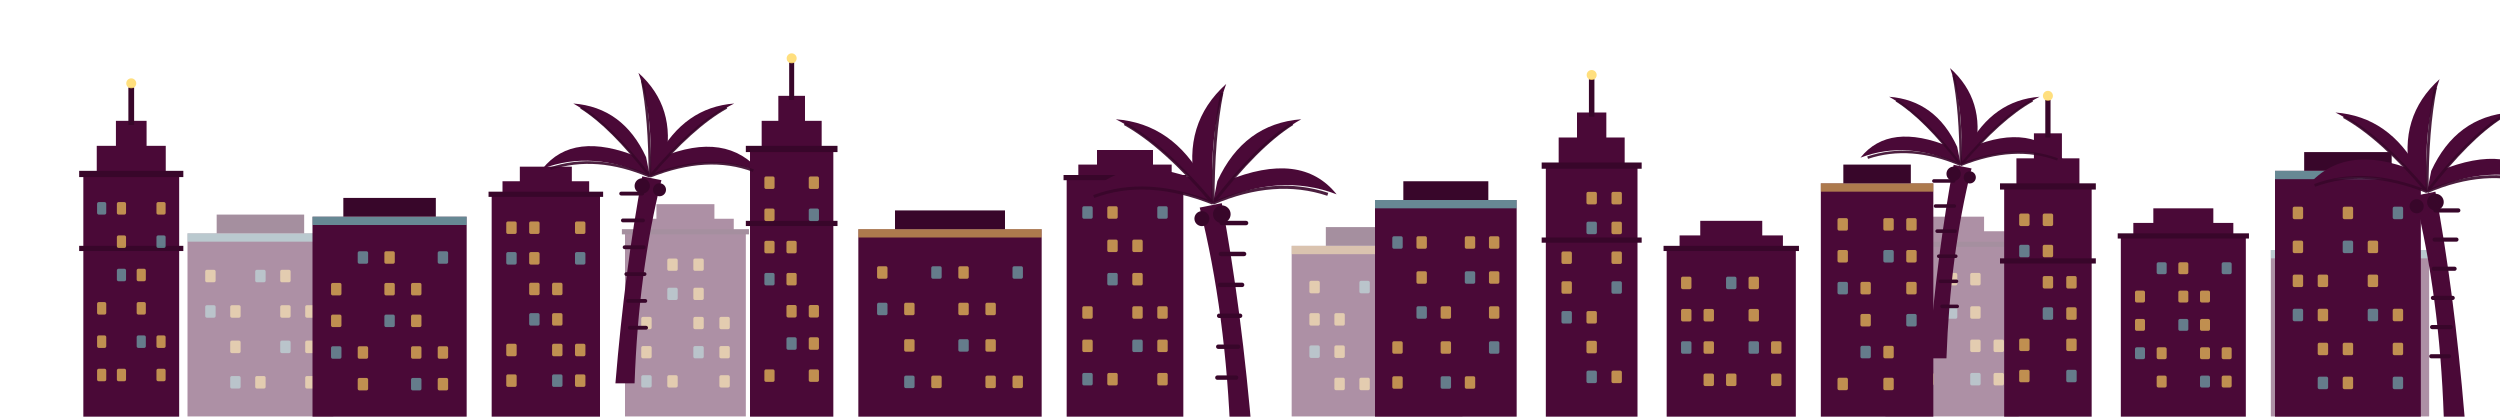
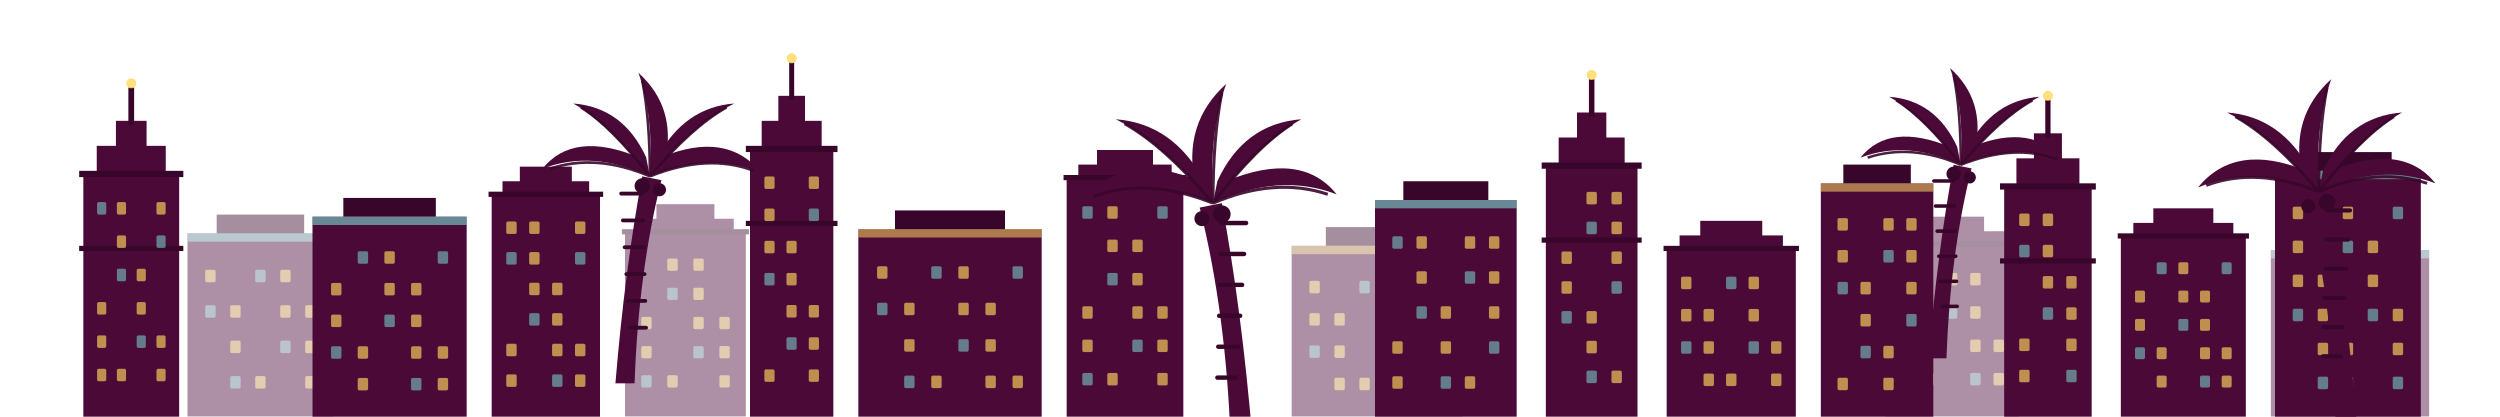
<svg xmlns="http://www.w3.org/2000/svg" viewBox="0 0 1200 200" preserveAspectRatio="xMidYMax slice">
  <g opacity=".45">
    <rect x="90" y="112" width="70" height="88" fill="#4a0937" />
    <rect x="90" y="112" width="70" height="4" fill="#7ff0e0" opacity=".55" />
    <rect x="104" y="103" width="42" height="9" fill="#38062a" />
    <rect x="98.5" y="129.5" width="5.0" height="6.0" rx=".8" fill="#ffd75e" opacity="0.65" />
    <rect x="98.5" y="146.5" width="5.0" height="6.0" rx=".8" fill="#7ff0e0" opacity="0.5" />
    <rect x="110.5" y="146.5" width="5.0" height="6.0" rx=".8" fill="#ffd75e" opacity="0.65" />
    <rect x="110.5" y="163.5" width="5.0" height="6.0" rx=".8" fill="#ffd75e" opacity="0.65" />
    <rect x="110.5" y="180.5" width="5.0" height="6.0" rx=".8" fill="#7ff0e0" opacity="0.5" />
    <rect x="122.5" y="129.5" width="5.0" height="6.0" rx=".8" fill="#7ff0e0" opacity="0.5" />
    <rect x="122.5" y="180.5" width="5.0" height="6.0" rx=".8" fill="#ffd75e" opacity="0.65" />
    <rect x="134.5" y="129.5" width="5.0" height="6.0" rx=".8" fill="#ffd75e" opacity="0.65" />
    <rect x="134.5" y="146.5" width="5.0" height="6.0" rx=".8" fill="#ffd75e" opacity="0.65" />
    <rect x="134.5" y="163.5" width="5.0" height="6.0" rx=".8" fill="#7ff0e0" opacity="0.5" />
    <rect x="146.5" y="146.5" width="5.0" height="6.0" rx=".8" fill="#ffd75e" opacity="0.65" />
    <rect x="146.5" y="163.5" width="5.0" height="6.0" rx=".8" fill="#ffd75e" opacity="0.65" />
    <rect x="146.5" y="180.5" width="5.0" height="6.0" rx=".8" fill="#ffd75e" opacity="0.65" />
    <rect x="300" y="112" width="58" height="88" fill="#4a0937" />
    <rect x="305.8" y="105" width="46.4" height="10" fill="#4a0937" />
    <rect x="315.08" y="98" width="27.84" height="9" fill="#4a0937" />
    <rect x="298.5" y="110" width="61" height="2.5" fill="#38062a" />
    <rect x="307.8" y="152.1" width="5.0" height="5.9" rx=".8" fill="#ffd75e" opacity="0.65" />
    <rect x="307.8" y="166.1" width="5.0" height="5.9" rx=".8" fill="#ffd75e" opacity="0.65" />
    <rect x="307.8" y="180.1" width="5.0" height="5.9" rx=".8" fill="#7ff0e0" opacity="0.5" />
    <rect x="320.3" y="124.1" width="5.0" height="5.9" rx=".8" fill="#ffd75e" opacity="0.65" />
    <rect x="320.3" y="138.1" width="5.0" height="5.9" rx=".8" fill="#7ff0e0" opacity="0.5" />
    <rect x="320.3" y="180.1" width="5.0" height="5.9" rx=".8" fill="#ffd75e" opacity="0.65" />
    <rect x="332.8" y="124.1" width="5.0" height="5.9" rx=".8" fill="#ffd75e" opacity="0.65" />
    <rect x="332.8" y="138.1" width="5.0" height="5.9" rx=".8" fill="#ffd75e" opacity="0.65" />
    <rect x="332.8" y="152.1" width="5.0" height="5.9" rx=".8" fill="#ffd75e" opacity="0.65" />
    <rect x="332.8" y="166.1" width="5.0" height="5.9" rx=".8" fill="#7ff0e0" opacity="0.5" />
    <rect x="345.3" y="152.1" width="5.0" height="5.9" rx=".8" fill="#ffd75e" opacity="0.65" />
    <rect x="345.3" y="166.1" width="5.0" height="5.9" rx=".8" fill="#ffd75e" opacity="0.65" />
    <rect x="345.3" y="180.1" width="5.0" height="5.9" rx=".8" fill="#ffd75e" opacity="0.65" />
    <rect x="620" y="118" width="82" height="82" fill="#4a0937" />
    <rect x="620" y="118" width="82" height="4" fill="#ffd75e" opacity=".55" />
    <rect x="636.4" y="109" width="49.2" height="9" fill="#38062a" />
    <rect x="628.5" y="134.8" width="5.0" height="6.0" rx=".8" fill="#ffd75e" opacity="0.65" />
    <rect x="628.5" y="150.3" width="5.0" height="6.0" rx=".8" fill="#ffd75e" opacity="0.65" />
    <rect x="628.5" y="165.8" width="5.0" height="6.0" rx=".8" fill="#7ff0e0" opacity="0.5" />
    <rect x="640.5" y="150.3" width="5.0" height="6.0" rx=".8" fill="#ffd75e" opacity="0.65" />
    <rect x="640.5" y="165.8" width="5.0" height="6.0" rx=".8" fill="#ffd75e" opacity="0.65" />
    <rect x="640.5" y="181.3" width="5.0" height="6.0" rx=".8" fill="#ffd75e" opacity="0.65" />
    <rect x="652.5" y="134.8" width="5.0" height="6.0" rx=".8" fill="#7ff0e0" opacity="0.5" />
    <rect x="652.5" y="181.3" width="5.0" height="6.0" rx=".8" fill="#ffd75e" opacity="0.65" />
    <rect x="664.5" y="134.8" width="5.0" height="6.0" rx=".8" fill="#ffd75e" opacity="0.65" />
    <rect x="664.5" y="150.3" width="5.0" height="6.0" rx=".8" fill="#ffd75e" opacity="0.65" />
    <rect x="664.5" y="165.8" width="5.0" height="6.0" rx=".8" fill="#7ff0e0" opacity="0.5" />
    <rect x="676.5" y="165.8" width="5.0" height="6.0" rx=".8" fill="#ffd75e" opacity="0.65" />
    <rect x="676.5" y="181.3" width="5.0" height="6.0" rx=".8" fill="#ffd75e" opacity="0.65" />
    <rect x="688.5" y="134.8" width="5.0" height="6.0" rx=".8" fill="#ffd75e" opacity="0.65" />
    <rect x="688.5" y="150.3" width="5.0" height="6.0" rx=".8" fill="#7ff0e0" opacity="0.5" />
    <rect x="905" y="118" width="64" height="82" fill="#4a0937" />
    <rect x="911.4" y="111" width="51.2" height="10" fill="#4a0937" />
    <rect x="921.64" y="104" width="30.72" height="9" fill="#4a0937" />
    <rect x="903.5" y="116" width="67" height="2.5" fill="#38062a" />
    <rect x="912.1" y="131.0" width="5.0" height="6.0" rx=".8" fill="#ffd75e" opacity="0.65" />
    <rect x="912.1" y="147.0" width="5.0" height="6.0" rx=".8" fill="#ffd75e" opacity="0.65" />
    <rect x="912.1" y="163.0" width="5.0" height="6.0" rx=".8" fill="#7ff0e0" opacity="0.5" />
    <rect x="923.3" y="163.0" width="5.0" height="6.0" rx=".8" fill="#ffd75e" opacity="0.65" />
    <rect x="923.3" y="179.0" width="5.0" height="6.0" rx=".8" fill="#ffd75e" opacity="0.65" />
    <rect x="934.5" y="131.0" width="5.0" height="6.0" rx=".8" fill="#ffd75e" opacity="0.65" />
    <rect x="934.5" y="147.0" width="5.0" height="6.0" rx=".8" fill="#7ff0e0" opacity="0.5" />
    <rect x="945.7" y="131.0" width="5.0" height="6.0" rx=".8" fill="#ffd75e" opacity="0.65" />
    <rect x="945.7" y="147.0" width="5.0" height="6.0" rx=".8" fill="#ffd75e" opacity="0.65" />
    <rect x="945.7" y="163.0" width="5.0" height="6.0" rx=".8" fill="#ffd75e" opacity="0.65" />
    <rect x="945.7" y="179.0" width="5.0" height="6.0" rx=".8" fill="#7ff0e0" opacity="0.5" />
    <rect x="956.9" y="163.0" width="5.0" height="6.0" rx=".8" fill="#ffd75e" opacity="0.65" />
    <rect x="956.9" y="179.0" width="5.0" height="6.0" rx=".8" fill="#ffd75e" opacity="0.65" />
    <rect x="1090" y="120" width="76" height="80" fill="#4a0937" />
    <rect x="1090" y="120" width="76" height="4" fill="#7ff0e0" opacity=".55" />
    <rect x="1105.2" y="111" width="45.6" height="9" fill="#38062a" />
    <rect x="1099.1" y="136.5" width="5.0" height="6.0" rx=".8" fill="#7ff0e0" opacity="0.5" />
    <rect x="1099.1" y="181.5" width="5.0" height="6.0" rx=".8" fill="#ffd75e" opacity="0.65" />
    <rect x="1112.3" y="136.5" width="5.0" height="6.0" rx=".8" fill="#ffd75e" opacity="0.65" />
    <rect x="1112.3" y="151.5" width="5.0" height="6.0" rx=".8" fill="#ffd75e" opacity="0.65" />
    <rect x="1112.3" y="166.5" width="5.0" height="6.0" rx=".8" fill="#7ff0e0" opacity="0.5" />
    <rect x="1125.5" y="151.5" width="5.0" height="6.0" rx=".8" fill="#ffd75e" opacity="0.65" />
    <rect x="1125.5" y="166.5" width="5.0" height="6.0" rx=".8" fill="#ffd75e" opacity="0.65" />
    <rect x="1125.5" y="181.5" width="5.0" height="6.0" rx=".8" fill="#ffd75e" opacity="0.65" />
    <rect x="1138.7" y="136.5" width="5.0" height="6.0" rx=".8" fill="#7ff0e0" opacity="0.5" />
    <rect x="1138.7" y="181.5" width="5.0" height="6.0" rx=".8" fill="#ffd75e" opacity="0.65" />
    <rect x="1151.9" y="136.5" width="5.0" height="6.0" rx=".8" fill="#ffd75e" opacity="0.65" />
    <rect x="1151.9" y="151.5" width="5.0" height="6.0" rx=".8" fill="#ffd75e" opacity="0.65" />
    <rect x="1151.9" y="166.5" width="5.0" height="6.0" rx=".8" fill="#7ff0e0" opacity="0.5" />
  </g>
  <rect x="40" y="84" width="46" height="116" fill="#4a0937" />
  <rect x="46.44" y="70" width="33.12" height="22" fill="#4a0937" />
  <rect x="55.64" y="58" width="14.72" height="16" fill="#4a0937" />
  <rect x="61.62" y="42" width="2.76" height="18" fill="#38062a" />
  <circle cx="63" cy="40" r="2.4" fill="#ffd75e" opacity=".8" />
  <rect x="38" y="82" width="50" height="3" fill="#38062a" />
  <rect x="38" y="118" width="50" height="2.5" fill="#38062a" />
  <rect x="46.6" y="97.0" width="4.4" height="6.0" rx=".8" fill="#7ff0e0" opacity="0.5" />
  <rect x="46.6" y="145.0" width="4.4" height="6.0" rx=".8" fill="#ffd75e" opacity="0.65" />
  <rect x="46.6" y="161.0" width="4.4" height="6.0" rx=".8" fill="#ffd75e" opacity="0.65" />
  <rect x="46.6" y="177.0" width="4.4" height="6.0" rx=".8" fill="#ffd75e" opacity="0.65" />
  <rect x="56.1" y="97.0" width="4.4" height="6.0" rx=".8" fill="#ffd75e" opacity="0.65" />
  <rect x="56.1" y="113.0" width="4.4" height="6.0" rx=".8" fill="#ffd75e" opacity="0.65" />
  <rect x="56.1" y="129.0" width="4.4" height="6.0" rx=".8" fill="#7ff0e0" opacity="0.5" />
  <rect x="56.1" y="177.0" width="4.4" height="6.0" rx=".8" fill="#ffd75e" opacity="0.65" />
  <rect x="65.6" y="129.0" width="4.4" height="6.0" rx=".8" fill="#ffd75e" opacity="0.65" />
  <rect x="65.6" y="145.0" width="4.4" height="6.0" rx=".8" fill="#ffd75e" opacity="0.65" />
  <rect x="65.6" y="161.0" width="4.4" height="6.0" rx=".8" fill="#7ff0e0" opacity="0.5" />
  <rect x="75.1" y="97.0" width="4.4" height="6.0" rx=".8" fill="#ffd75e" opacity="0.65" />
  <rect x="75.1" y="113.0" width="4.4" height="6.0" rx=".8" fill="#7ff0e0" opacity="0.5" />
  <rect x="75.1" y="161.0" width="4.4" height="6.0" rx=".8" fill="#ffd75e" opacity="0.65" />
  <rect x="75.1" y="177.0" width="4.4" height="6.0" rx=".8" fill="#ffd75e" opacity="0.65" />
  <rect x="150" y="104" width="74" height="96" fill="#4a0937" />
  <rect x="150" y="104" width="74" height="4" fill="#7ff0e0" opacity=".55" />
  <rect x="164.8" y="95" width="44.4" height="9" fill="#38062a" />
  <rect x="158.9" y="135.8" width="5.0" height="6.0" rx=".8" fill="#ffd75e" opacity="0.65" />
  <rect x="158.9" y="151.0" width="5.0" height="6.0" rx=".8" fill="#ffd75e" opacity="0.65" />
  <rect x="158.9" y="166.2" width="5.0" height="6.0" rx=".8" fill="#7ff0e0" opacity="0.5" />
  <rect x="171.7" y="120.6" width="5.0" height="6.0" rx=".8" fill="#7ff0e0" opacity="0.5" />
  <rect x="171.7" y="166.2" width="5.0" height="6.0" rx=".8" fill="#ffd75e" opacity="0.65" />
  <rect x="171.7" y="181.4" width="5.0" height="6.0" rx=".8" fill="#ffd75e" opacity="0.65" />
  <rect x="184.5" y="120.6" width="5.0" height="6.0" rx=".8" fill="#ffd75e" opacity="0.65" />
  <rect x="184.5" y="135.8" width="5.0" height="6.0" rx=".8" fill="#ffd75e" opacity="0.65" />
  <rect x="184.5" y="151.0" width="5.0" height="6.0" rx=".8" fill="#7ff0e0" opacity="0.5" />
  <rect x="197.3" y="135.8" width="5.0" height="6.0" rx=".8" fill="#ffd75e" opacity="0.65" />
  <rect x="197.3" y="151.0" width="5.0" height="6.0" rx=".8" fill="#ffd75e" opacity="0.65" />
  <rect x="197.3" y="166.2" width="5.0" height="6.0" rx=".8" fill="#ffd75e" opacity="0.65" />
  <rect x="197.3" y="181.4" width="5.0" height="6.0" rx=".8" fill="#7ff0e0" opacity="0.5" />
  <rect x="210.1" y="120.6" width="5.0" height="6.0" rx=".8" fill="#7ff0e0" opacity="0.5" />
  <rect x="210.1" y="166.2" width="5.0" height="6.0" rx=".8" fill="#ffd75e" opacity="0.65" />
  <rect x="210.1" y="181.4" width="5.0" height="6.0" rx=".8" fill="#ffd75e" opacity="0.65" />
  <rect x="236" y="94" width="52" height="106" fill="#4a0937" />
  <rect x="241.2" y="87" width="41.6" height="10" fill="#4a0937" />
  <rect x="249.52" y="80" width="24.96" height="9" fill="#4a0937" />
  <rect x="234.5" y="92" width="55" height="2.5" fill="#38062a" />
  <rect x="243.0" y="106.3" width="5.0" height="6.0" rx=".8" fill="#ffd75e" opacity="0.65" />
  <rect x="243.0" y="121.0" width="5.0" height="6.0" rx=".8" fill="#7ff0e0" opacity="0.5" />
  <rect x="243.0" y="165.0" width="5.0" height="6.0" rx=".8" fill="#ffd75e" opacity="0.65" />
  <rect x="243.0" y="179.7" width="5.0" height="6.0" rx=".8" fill="#ffd75e" opacity="0.65" />
  <rect x="254.0" y="106.3" width="5.0" height="6.0" rx=".8" fill="#ffd75e" opacity="0.65" />
  <rect x="254.0" y="121.0" width="5.0" height="6.0" rx=".8" fill="#ffd75e" opacity="0.65" />
  <rect x="254.0" y="135.7" width="5.0" height="6.0" rx=".8" fill="#ffd75e" opacity="0.65" />
  <rect x="254.0" y="150.3" width="5.0" height="6.0" rx=".8" fill="#7ff0e0" opacity="0.5" />
  <rect x="265.0" y="135.7" width="5.0" height="6.0" rx=".8" fill="#ffd75e" opacity="0.65" />
  <rect x="265.0" y="150.3" width="5.0" height="6.0" rx=".8" fill="#ffd75e" opacity="0.65" />
  <rect x="265.0" y="165.0" width="5.0" height="6.0" rx=".8" fill="#ffd75e" opacity="0.65" />
  <rect x="265.0" y="179.7" width="5.0" height="6.0" rx=".8" fill="#7ff0e0" opacity="0.5" />
  <rect x="276.0" y="106.3" width="5.0" height="6.0" rx=".8" fill="#ffd75e" opacity="0.65" />
  <rect x="276.0" y="121.0" width="5.0" height="6.0" rx=".8" fill="#7ff0e0" opacity="0.5" />
  <rect x="276.0" y="165.0" width="5.0" height="6.0" rx=".8" fill="#ffd75e" opacity="0.65" />
  <rect x="276.0" y="179.7" width="5.0" height="6.0" rx=".8" fill="#ffd75e" opacity="0.65" />
  <rect x="360" y="72" width="40" height="128" fill="#4a0937" />
  <rect x="365.6" y="58" width="28.8" height="22" fill="#4a0937" />
  <rect x="373.6" y="46" width="12.8" height="16" fill="#4a0937" />
  <rect x="378.8" y="30" width="2.4" height="18" fill="#38062a" />
  <circle cx="380" cy="28" r="2.4" fill="#ffd75e" opacity=".8" />
  <rect x="358" y="70" width="44" height="3" fill="#38062a" />
  <rect x="358" y="106" width="44" height="2.5" fill="#38062a" />
  <rect x="366.9" y="84.7" width="4.9" height="6.0" rx=".8" fill="#ffd75e" opacity="0.65" />
  <rect x="366.9" y="100.1" width="4.9" height="6.0" rx=".8" fill="#ffd75e" opacity="0.65" />
  <rect x="366.9" y="115.6" width="4.9" height="6.0" rx=".8" fill="#ffd75e" opacity="0.65" />
  <rect x="366.9" y="131.0" width="4.9" height="6.0" rx=".8" fill="#7ff0e0" opacity="0.5" />
  <rect x="366.9" y="177.3" width="4.9" height="6.0" rx=".8" fill="#ffd75e" opacity="0.65" />
  <rect x="377.5" y="115.6" width="4.9" height="6.0" rx=".8" fill="#ffd75e" opacity="0.65" />
  <rect x="377.5" y="131.0" width="4.9" height="6.0" rx=".8" fill="#ffd75e" opacity="0.65" />
  <rect x="377.5" y="146.4" width="4.9" height="6.0" rx=".8" fill="#ffd75e" opacity="0.65" />
  <rect x="377.5" y="161.9" width="4.9" height="6.0" rx=".8" fill="#7ff0e0" opacity="0.5" />
  <rect x="388.2" y="84.7" width="4.9" height="6.0" rx=".8" fill="#ffd75e" opacity="0.65" />
  <rect x="388.2" y="100.1" width="4.9" height="6.0" rx=".8" fill="#7ff0e0" opacity="0.5" />
  <rect x="388.2" y="146.4" width="4.9" height="6.0" rx=".8" fill="#ffd75e" opacity="0.65" />
  <rect x="388.2" y="161.9" width="4.9" height="6.0" rx=".8" fill="#ffd75e" opacity="0.65" />
  <rect x="388.2" y="177.3" width="4.9" height="6.0" rx=".8" fill="#ffd75e" opacity="0.65" />
  <rect x="412" y="110" width="88" height="90" fill="#4a0937" />
  <rect x="412" y="110" width="88" height="4" fill="#ffd75e" opacity=".55" />
  <rect x="429.6" y="101" width="52.8" height="9" fill="#38062a" />
  <rect x="421.0" y="127.8" width="5.0" height="6.0" rx=".8" fill="#ffd75e" opacity="0.65" />
  <rect x="421.0" y="145.3" width="5.0" height="6.0" rx=".8" fill="#7ff0e0" opacity="0.5" />
  <rect x="434.0" y="145.3" width="5.0" height="6.0" rx=".8" fill="#ffd75e" opacity="0.65" />
  <rect x="434.0" y="162.8" width="5.0" height="6.0" rx=".8" fill="#ffd75e" opacity="0.65" />
  <rect x="434.0" y="180.3" width="5.0" height="6.0" rx=".8" fill="#7ff0e0" opacity="0.5" />
  <rect x="447.0" y="127.8" width="5.0" height="6.0" rx=".8" fill="#7ff0e0" opacity="0.5" />
  <rect x="447.0" y="180.3" width="5.0" height="6.0" rx=".8" fill="#ffd75e" opacity="0.65" />
  <rect x="460.0" y="127.8" width="5.0" height="6.0" rx=".8" fill="#ffd75e" opacity="0.65" />
  <rect x="460.0" y="145.3" width="5.0" height="6.0" rx=".8" fill="#ffd75e" opacity="0.65" />
  <rect x="460.0" y="162.8" width="5.0" height="6.0" rx=".8" fill="#7ff0e0" opacity="0.5" />
  <rect x="473.0" y="145.3" width="5.0" height="6.0" rx=".8" fill="#ffd75e" opacity="0.65" />
  <rect x="473.0" y="162.8" width="5.0" height="6.0" rx=".8" fill="#ffd75e" opacity="0.65" />
  <rect x="473.0" y="180.3" width="5.0" height="6.0" rx=".8" fill="#ffd75e" opacity="0.65" />
  <rect x="486.0" y="127.8" width="5.0" height="6.0" rx=".8" fill="#7ff0e0" opacity="0.5" />
  <rect x="486.0" y="180.3" width="5.0" height="6.0" rx=".8" fill="#ffd75e" opacity="0.65" />
  <rect x="512" y="86" width="56" height="114" fill="#4a0937" />
  <rect x="517.6" y="79" width="44.8" height="10" fill="#4a0937" />
  <rect x="526.56" y="72" width="26.88" height="9" fill="#4a0937" />
  <rect x="510.5" y="84" width="59" height="2.5" fill="#38062a" />
  <rect x="519.5" y="99.0" width="5.0" height="6.0" rx=".8" fill="#7ff0e0" opacity="0.5" />
  <rect x="519.5" y="147.0" width="5.0" height="6.0" rx=".8" fill="#ffd75e" opacity="0.65" />
  <rect x="519.5" y="163.0" width="5.0" height="6.0" rx=".8" fill="#ffd75e" opacity="0.65" />
  <rect x="519.5" y="179.0" width="5.0" height="6.0" rx=".8" fill="#7ff0e0" opacity="0.5" />
  <rect x="531.5" y="99.0" width="5.0" height="6.0" rx=".8" fill="#ffd75e" opacity="0.65" />
  <rect x="531.5" y="115.0" width="5.0" height="6.0" rx=".8" fill="#ffd75e" opacity="0.65" />
  <rect x="531.5" y="131.0" width="5.0" height="6.0" rx=".8" fill="#7ff0e0" opacity="0.5" />
  <rect x="531.5" y="179.0" width="5.0" height="6.0" rx=".8" fill="#ffd75e" opacity="0.65" />
  <rect x="543.5" y="115.0" width="5.0" height="6.0" rx=".8" fill="#ffd75e" opacity="0.65" />
  <rect x="543.5" y="131.0" width="5.0" height="6.0" rx=".8" fill="#ffd75e" opacity="0.65" />
  <rect x="543.5" y="147.0" width="5.0" height="6.0" rx=".8" fill="#ffd75e" opacity="0.65" />
  <rect x="543.5" y="163.0" width="5.0" height="6.0" rx=".8" fill="#7ff0e0" opacity="0.5" />
  <rect x="555.5" y="99.0" width="5.0" height="6.0" rx=".8" fill="#7ff0e0" opacity="0.5" />
  <rect x="555.5" y="147.0" width="5.0" height="6.0" rx=".8" fill="#ffd75e" opacity="0.65" />
  <rect x="555.5" y="163.0" width="5.0" height="6.0" rx=".8" fill="#ffd75e" opacity="0.65" />
  <rect x="555.5" y="179.0" width="5.0" height="6.0" rx=".8" fill="#ffd75e" opacity="0.65" />
  <rect x="660" y="96" width="68" height="104" fill="#4a0937" />
  <rect x="660" y="96" width="68" height="4" fill="#7ff0e0" opacity=".55" />
  <rect x="673.6" y="87" width="40.8" height="9" fill="#38062a" />
  <rect x="668.3" y="113.4" width="5.0" height="6.0" rx=".8" fill="#7ff0e0" opacity="0.5" />
  <rect x="668.3" y="163.8" width="5.0" height="6.0" rx=".8" fill="#ffd75e" opacity="0.65" />
  <rect x="668.3" y="180.6" width="5.0" height="6.0" rx=".8" fill="#ffd75e" opacity="0.65" />
  <rect x="679.9" y="113.4" width="5.0" height="6.0" rx=".8" fill="#ffd75e" opacity="0.65" />
  <rect x="679.9" y="130.2" width="5.0" height="6.0" rx=".8" fill="#ffd75e" opacity="0.65" />
  <rect x="679.9" y="147.0" width="5.0" height="6.0" rx=".8" fill="#7ff0e0" opacity="0.5" />
  <rect x="691.5" y="147.0" width="5.0" height="6.0" rx=".8" fill="#ffd75e" opacity="0.65" />
  <rect x="691.5" y="163.8" width="5.0" height="6.0" rx=".8" fill="#ffd75e" opacity="0.65" />
  <rect x="691.5" y="180.6" width="5.0" height="6.0" rx=".8" fill="#7ff0e0" opacity="0.5" />
  <rect x="703.1" y="113.4" width="5.0" height="6.0" rx=".8" fill="#ffd75e" opacity="0.65" />
  <rect x="703.1" y="130.2" width="5.0" height="6.0" rx=".8" fill="#7ff0e0" opacity="0.5" />
  <rect x="703.1" y="180.6" width="5.0" height="6.0" rx=".8" fill="#ffd75e" opacity="0.65" />
  <rect x="714.7" y="113.4" width="5.0" height="6.0" rx=".8" fill="#ffd75e" opacity="0.65" />
  <rect x="714.7" y="130.2" width="5.0" height="6.0" rx=".8" fill="#ffd75e" opacity="0.65" />
  <rect x="714.7" y="147.0" width="5.0" height="6.0" rx=".8" fill="#ffd75e" opacity="0.65" />
  <rect x="714.7" y="163.8" width="5.0" height="6.0" rx=".8" fill="#7ff0e0" opacity="0.5" />
  <rect x="742" y="80" width="44" height="120" fill="#4a0937" />
  <rect x="748.16" y="66" width="31.68" height="22" fill="#4a0937" />
  <rect x="756.96" y="54" width="14.08" height="16" fill="#4a0937" />
  <rect x="762.68" y="38" width="2.64" height="18" fill="#38062a" />
  <circle cx="764" cy="36" r="2.4" fill="#ffd75e" opacity=".8" />
  <rect x="740" y="78" width="48" height="3" fill="#38062a" />
  <rect x="740" y="114" width="48" height="2.5" fill="#38062a" />
  <rect x="749.5" y="120.7" width="5.0" height="6.0" rx=".8" fill="#ffd75e" opacity="0.65" />
  <rect x="749.5" y="135.0" width="5.0" height="6.0" rx=".8" fill="#ffd75e" opacity="0.65" />
  <rect x="749.5" y="149.3" width="5.0" height="6.0" rx=".8" fill="#7ff0e0" opacity="0.5" />
  <rect x="761.5" y="92.1" width="5.0" height="6.0" rx=".8" fill="#ffd75e" opacity="0.65" />
  <rect x="761.5" y="106.4" width="5.0" height="6.0" rx=".8" fill="#7ff0e0" opacity="0.5" />
  <rect x="761.5" y="149.3" width="5.0" height="6.0" rx=".8" fill="#ffd75e" opacity="0.65" />
  <rect x="761.5" y="163.6" width="5.0" height="6.0" rx=".8" fill="#ffd75e" opacity="0.65" />
  <rect x="761.5" y="177.9" width="5.0" height="6.0" rx=".8" fill="#7ff0e0" opacity="0.5" />
  <rect x="773.5" y="92.1" width="5.0" height="6.0" rx=".8" fill="#ffd75e" opacity="0.65" />
  <rect x="773.5" y="106.4" width="5.0" height="6.0" rx=".8" fill="#ffd75e" opacity="0.65" />
  <rect x="773.5" y="120.7" width="5.0" height="6.0" rx=".8" fill="#ffd75e" opacity="0.65" />
  <rect x="773.5" y="135.0" width="5.0" height="6.0" rx=".8" fill="#7ff0e0" opacity="0.5" />
  <rect x="773.5" y="177.9" width="5.0" height="6.0" rx=".8" fill="#ffd75e" opacity="0.65" />
  <rect x="800" y="120" width="62" height="80" fill="#4a0937" />
  <rect x="806.2" y="113" width="49.6" height="10" fill="#4a0937" />
  <rect x="816.12" y="106" width="29.76" height="9" fill="#4a0937" />
  <rect x="798.5" y="118" width="65" height="2.5" fill="#38062a" />
  <rect x="806.9" y="132.8" width="5.0" height="6.0" rx=".8" fill="#ffd75e" opacity="0.65" />
  <rect x="806.9" y="148.3" width="5.0" height="6.0" rx=".8" fill="#ffd75e" opacity="0.65" />
  <rect x="806.9" y="163.8" width="5.0" height="6.0" rx=".8" fill="#7ff0e0" opacity="0.5" />
  <rect x="817.7" y="148.3" width="5.0" height="6.0" rx=".8" fill="#ffd75e" opacity="0.65" />
  <rect x="817.7" y="163.8" width="5.0" height="6.0" rx=".8" fill="#ffd75e" opacity="0.65" />
  <rect x="817.7" y="179.3" width="5.0" height="6.0" rx=".8" fill="#ffd75e" opacity="0.65" />
  <rect x="828.5" y="132.8" width="5.0" height="6.0" rx=".8" fill="#7ff0e0" opacity="0.5" />
  <rect x="828.5" y="179.3" width="5.0" height="6.0" rx=".8" fill="#ffd75e" opacity="0.65" />
  <rect x="839.3" y="132.8" width="5.0" height="6.0" rx=".8" fill="#ffd75e" opacity="0.65" />
  <rect x="839.3" y="148.3" width="5.0" height="6.0" rx=".8" fill="#ffd75e" opacity="0.65" />
  <rect x="839.3" y="163.8" width="5.0" height="6.0" rx=".8" fill="#7ff0e0" opacity="0.5" />
  <rect x="850.1" y="163.8" width="5.0" height="6.0" rx=".8" fill="#ffd75e" opacity="0.65" />
  <rect x="850.1" y="179.3" width="5.0" height="6.0" rx=".8" fill="#ffd75e" opacity="0.65" />
  <rect x="874" y="88" width="54" height="112" fill="#4a0937" />
  <rect x="874" y="88" width="54" height="4" fill="#ffd75e" opacity=".55" />
  <rect x="884.8" y="79" width="32.4" height="9" fill="#38062a" />
  <rect x="882.0" y="104.7" width="5.0" height="6.0" rx=".8" fill="#ffd75e" opacity="0.65" />
  <rect x="882.0" y="120.0" width="5.0" height="6.0" rx=".8" fill="#ffd75e" opacity="0.65" />
  <rect x="882.0" y="135.3" width="5.0" height="6.0" rx=".8" fill="#7ff0e0" opacity="0.5" />
  <rect x="882.0" y="181.3" width="5.0" height="6.0" rx=".8" fill="#ffd75e" opacity="0.65" />
  <rect x="893.0" y="135.3" width="5.0" height="6.0" rx=".8" fill="#ffd75e" opacity="0.65" />
  <rect x="893.0" y="150.7" width="5.0" height="6.0" rx=".8" fill="#ffd75e" opacity="0.65" />
  <rect x="893.0" y="166.0" width="5.0" height="6.0" rx=".8" fill="#7ff0e0" opacity="0.5" />
  <rect x="904.0" y="104.7" width="5.0" height="6.0" rx=".8" fill="#ffd75e" opacity="0.65" />
  <rect x="904.0" y="120.0" width="5.0" height="6.0" rx=".8" fill="#7ff0e0" opacity="0.5" />
  <rect x="904.0" y="166.0" width="5.0" height="6.0" rx=".8" fill="#ffd75e" opacity="0.65" />
  <rect x="904.0" y="181.3" width="5.0" height="6.0" rx=".8" fill="#ffd75e" opacity="0.65" />
  <rect x="915.0" y="104.7" width="5.0" height="6.0" rx=".8" fill="#ffd75e" opacity="0.65" />
  <rect x="915.0" y="120.0" width="5.0" height="6.0" rx=".8" fill="#ffd75e" opacity="0.65" />
  <rect x="915.0" y="135.3" width="5.0" height="6.0" rx=".8" fill="#ffd75e" opacity="0.65" />
  <rect x="915.0" y="150.7" width="5.0" height="6.0" rx=".8" fill="#7ff0e0" opacity="0.5" />
  <rect x="962" y="90" width="42" height="110" fill="#4a0937" />
  <rect x="967.88" y="76" width="30.24" height="22" fill="#4a0937" />
  <rect x="976.28" y="64" width="13.44" height="16" fill="#4a0937" />
  <rect x="981.74" y="48" width="2.52" height="18" fill="#38062a" />
  <circle cx="983" cy="46" r="2.4" fill="#ffd75e" opacity=".8" />
  <rect x="960" y="88" width="46" height="3" fill="#38062a" />
  <rect x="960" y="124" width="46" height="2.5" fill="#38062a" />
  <rect x="969.2" y="102.5" width="5.0" height="6.0" rx=".8" fill="#ffd75e" opacity="0.65" />
  <rect x="969.2" y="117.5" width="5.0" height="6.0" rx=".8" fill="#7ff0e0" opacity="0.5" />
  <rect x="969.2" y="162.5" width="5.0" height="6.0" rx=".8" fill="#ffd75e" opacity="0.65" />
  <rect x="969.2" y="177.5" width="5.0" height="6.0" rx=".8" fill="#ffd75e" opacity="0.65" />
  <rect x="980.5" y="102.5" width="5.0" height="6.0" rx=".8" fill="#ffd75e" opacity="0.65" />
  <rect x="980.5" y="117.5" width="5.0" height="6.0" rx=".8" fill="#ffd75e" opacity="0.65" />
  <rect x="980.5" y="132.5" width="5.0" height="6.0" rx=".8" fill="#ffd75e" opacity="0.65" />
  <rect x="980.5" y="147.5" width="5.0" height="6.0" rx=".8" fill="#7ff0e0" opacity="0.5" />
  <rect x="991.8" y="132.5" width="5.0" height="6.0" rx=".8" fill="#ffd75e" opacity="0.65" />
  <rect x="991.8" y="147.5" width="5.0" height="6.0" rx=".8" fill="#ffd75e" opacity="0.65" />
  <rect x="991.8" y="162.5" width="5.0" height="6.0" rx=".8" fill="#ffd75e" opacity="0.65" />
  <rect x="991.8" y="177.5" width="5.0" height="6.0" rx=".8" fill="#7ff0e0" opacity="0.5" />
  <rect x="1018" y="114" width="60" height="86" fill="#4a0937" />
  <rect x="1024" y="107" width="48" height="10" fill="#4a0937" />
  <rect x="1033.6" y="100" width="28.8" height="9" fill="#4a0937" />
  <rect x="1016.5" y="112" width="63" height="2.5" fill="#38062a" />
  <rect x="1024.8" y="139.5" width="4.8" height="5.7" rx=".8" fill="#ffd75e" opacity="0.65" />
  <rect x="1024.8" y="153.1" width="4.8" height="5.7" rx=".8" fill="#ffd75e" opacity="0.65" />
  <rect x="1024.8" y="166.7" width="4.8" height="5.7" rx=".8" fill="#7ff0e0" opacity="0.5" />
  <rect x="1035.2" y="125.9" width="4.8" height="5.7" rx=".8" fill="#7ff0e0" opacity="0.5" />
  <rect x="1035.2" y="166.7" width="4.8" height="5.7" rx=".8" fill="#ffd75e" opacity="0.65" />
  <rect x="1035.2" y="180.3" width="4.8" height="5.7" rx=".8" fill="#ffd75e" opacity="0.65" />
  <rect x="1045.6" y="125.9" width="4.8" height="5.7" rx=".8" fill="#ffd75e" opacity="0.65" />
  <rect x="1045.6" y="139.5" width="4.8" height="5.7" rx=".8" fill="#ffd75e" opacity="0.65" />
  <rect x="1045.6" y="153.1" width="4.8" height="5.7" rx=".8" fill="#7ff0e0" opacity="0.5" />
  <rect x="1056.0" y="139.5" width="4.8" height="5.7" rx=".8" fill="#ffd75e" opacity="0.65" />
  <rect x="1056.0" y="153.1" width="4.8" height="5.7" rx=".8" fill="#ffd75e" opacity="0.65" />
  <rect x="1056.0" y="166.7" width="4.8" height="5.7" rx=".8" fill="#ffd75e" opacity="0.65" />
  <rect x="1056.0" y="180.3" width="4.8" height="5.7" rx=".8" fill="#7ff0e0" opacity="0.5" />
  <rect x="1066.4" y="125.9" width="4.8" height="5.7" rx=".8" fill="#7ff0e0" opacity="0.5" />
  <rect x="1066.4" y="166.7" width="4.8" height="5.7" rx=".8" fill="#ffd75e" opacity="0.65" />
  <rect x="1066.4" y="180.3" width="4.8" height="5.7" rx=".8" fill="#ffd75e" opacity="0.65" />
  <rect x="1092" y="82" width="70" height="118" fill="#4a0937" />
  <rect x="1092" y="82" width="70" height="4" fill="#7ff0e0" opacity=".55" />
  <rect x="1106" y="73" width="42" height="9" fill="#38062a" />
  <rect x="1100.5" y="99.2" width="5.0" height="6.0" rx=".8" fill="#ffd75e" opacity="0.65" />
  <rect x="1100.5" y="115.5" width="5.0" height="6.0" rx=".8" fill="#ffd75e" opacity="0.65" />
  <rect x="1100.5" y="131.8" width="5.0" height="6.0" rx=".8" fill="#ffd75e" opacity="0.65" />
  <rect x="1100.5" y="148.2" width="5.0" height="6.0" rx=".8" fill="#7ff0e0" opacity="0.5" />
  <rect x="1112.5" y="131.8" width="5.0" height="6.0" rx=".8" fill="#ffd75e" opacity="0.65" />
  <rect x="1112.5" y="148.2" width="5.0" height="6.0" rx=".8" fill="#ffd75e" opacity="0.65" />
  <rect x="1112.5" y="164.5" width="5.0" height="6.0" rx=".8" fill="#ffd75e" opacity="0.65" />
  <rect x="1112.5" y="180.8" width="5.0" height="6.0" rx=".8" fill="#7ff0e0" opacity="0.5" />
  <rect x="1124.5" y="99.2" width="5.0" height="6.0" rx=".8" fill="#ffd75e" opacity="0.65" />
  <rect x="1124.5" y="115.5" width="5.0" height="6.0" rx=".8" fill="#7ff0e0" opacity="0.5" />
  <rect x="1124.5" y="164.5" width="5.0" height="6.0" rx=".8" fill="#ffd75e" opacity="0.65" />
  <rect x="1124.5" y="180.8" width="5.0" height="6.0" rx=".8" fill="#ffd75e" opacity="0.65" />
  <rect x="1136.5" y="115.5" width="5.0" height="6.0" rx=".8" fill="#ffd75e" opacity="0.65" />
  <rect x="1136.5" y="131.8" width="5.0" height="6.0" rx=".8" fill="#ffd75e" opacity="0.65" />
  <rect x="1136.5" y="148.2" width="5.0" height="6.0" rx=".8" fill="#7ff0e0" opacity="0.5" />
  <rect x="1148.5" y="99.2" width="5.0" height="6.0" rx=".8" fill="#7ff0e0" opacity="0.5" />
  <rect x="1148.5" y="148.2" width="5.0" height="6.0" rx=".8" fill="#ffd75e" opacity="0.65" />
  <rect x="1148.5" y="164.5" width="5.0" height="6.0" rx=".8" fill="#ffd75e" opacity="0.65" />
  <rect x="1148.5" y="180.8" width="5.0" height="6.0" rx=".8" fill="#7ff0e0" opacity="0.5" />
  <g transform="translate(300 0) scale(0.92 0.92)">
    <path d="M-5 200Q0 140 9 92L19 94Q7 142 5 200Z" fill="#4a0937" />
    <rect x="-3" y="100" width="13" height="2" rx="1" fill="#38062a" />
    <rect x="-2.1" y="114" width="12.5" height="2" rx="1" fill="#38062a" />
    <rect x="-1.2" y="128" width="12" height="2" rx="1" fill="#38062a" />
    <rect x="-0.3" y="142" width="11.5" height="2" rx="1" fill="#38062a" />
    <rect x="0.6" y="156" width="11" height="2" rx="1" fill="#38062a" />
    <rect x="1.5" y="170" width="10.5" height="2" rx="1" fill="#38062a" />
    <g transform="translate(13 92)" fill="#4a0937">
      <path d="M0 0Q-30-14-56-4Q-40-24-6-10Z" />
      <path d="M0 0Q-22-28-40-38Q-14-36-2-10Z" />
      <path d="M0 0Q2-32-6-54Q14-36 8-8Z" />
      <path d="M0 0Q24-28 44-38Q18-36 4-10Z" />
      <path d="M0 0Q32-13 58-2Q40-24 6-10Z" />
      <g stroke="#38062a" stroke-width="1.4" fill="none" opacity=".9">
        <path d="M0 0Q-28-12-52-4" />
        <path d="M0 0Q-20-26-36-36" />
        <path d="M0 0Q0-30-4-50" />
        <path d="M0 0Q22-26 40-36" />
        <path d="M0 0Q30-12 54-3" />
      </g>
      <circle cx="-4" cy="5" r="4" fill="#38062a" />
      <circle cx="5" cy="7" r="3.4" fill="#38062a" />
    </g>
  </g>
  <g transform="translate(596 0) scale(-1.06 1.06)">
    <path d="M-5 200Q0 140 9 92L19 94Q7 142 5 200Z" fill="#4a0937" />
    <rect x="-3" y="100" width="13" height="2" rx="1" fill="#38062a" />
    <rect x="-2.1" y="114" width="12.5" height="2" rx="1" fill="#38062a" />
    <rect x="-1.2" y="128" width="12" height="2" rx="1" fill="#38062a" />
    <rect x="-0.3" y="142" width="11.5" height="2" rx="1" fill="#38062a" />
    <rect x="0.6" y="156" width="11" height="2" rx="1" fill="#38062a" />
    <rect x="1.5" y="170" width="10.5" height="2" rx="1" fill="#38062a" />
    <g transform="translate(13 92)" fill="#4a0937">
      <path d="M0 0Q-30-14-56-4Q-40-24-6-10Z" />
      <path d="M0 0Q-22-28-40-38Q-14-36-2-10Z" />
      <path d="M0 0Q2-32-6-54Q14-36 8-8Z" />
      <path d="M0 0Q24-28 44-38Q18-36 4-10Z" />
      <path d="M0 0Q32-13 58-2Q40-24 6-10Z" />
      <g stroke="#38062a" stroke-width="1.4" fill="none" opacity=".9">
        <path d="M0 0Q-28-12-52-4" />
        <path d="M0 0Q-20-26-36-36" />
        <path d="M0 0Q0-30-4-50" />
        <path d="M0 0Q22-26 40-36" />
        <path d="M0 0Q30-12 54-3" />
      </g>
      <circle cx="-4" cy="5" r="4" fill="#38062a" />
      <circle cx="5" cy="7" r="3.4" fill="#38062a" />
    </g>
  </g>
  <g transform="translate(930 0) scale(0.86 0.86)">
    <path d="M-5 200Q0 140 9 92L19 94Q7 142 5 200Z" fill="#4a0937" />
    <rect x="-3" y="100" width="13" height="2" rx="1" fill="#38062a" />
    <rect x="-2.1" y="114" width="12.5" height="2" rx="1" fill="#38062a" />
    <rect x="-1.2" y="128" width="12" height="2" rx="1" fill="#38062a" />
    <rect x="-0.3" y="142" width="11.5" height="2" rx="1" fill="#38062a" />
    <rect x="0.6" y="156" width="11" height="2" rx="1" fill="#38062a" />
    <rect x="1.5" y="170" width="10.5" height="2" rx="1" fill="#38062a" />
    <g transform="translate(13 92)" fill="#4a0937">
      <path d="M0 0Q-30-14-56-4Q-40-24-6-10Z" />
      <path d="M0 0Q-22-28-40-38Q-14-36-2-10Z" />
      <path d="M0 0Q2-32-6-54Q14-36 8-8Z" />
      <path d="M0 0Q24-28 44-38Q18-36 4-10Z" />
      <path d="M0 0Q32-13 58-2Q40-24 6-10Z" />
      <g stroke="#38062a" stroke-width="1.4" fill="none" opacity=".9">
        <path d="M0 0Q-28-12-52-4" />
        <path d="M0 0Q-20-26-36-36" />
        <path d="M0 0Q0-30-4-50" />
        <path d="M0 0Q22-26 40-36" />
        <path d="M0 0Q30-12 54-3" />
      </g>
      <circle cx="-4" cy="5" r="4" fill="#38062a" />
      <circle cx="5" cy="7" r="3.4" fill="#38062a" />
    </g>
  </g>
-   <g transform="translate(1178 0) scale(-1 1)">
+   <g transform="translate(1126 0) scale(-1 1)">
    <path d="M-5 200Q0 140 9 92L19 94Q7 142 5 200Z" fill="#4a0937" />
    <rect x="-3" y="100" width="13" height="2" rx="1" fill="#38062a" />
    <rect x="-2.1" y="114" width="12.5" height="2" rx="1" fill="#38062a" />
    <rect x="-1.2" y="128" width="12" height="2" rx="1" fill="#38062a" />
    <rect x="-0.3" y="142" width="11.5" height="2" rx="1" fill="#38062a" />
    <rect x="0.6" y="156" width="11" height="2" rx="1" fill="#38062a" />
    <rect x="1.5" y="170" width="10.5" height="2" rx="1" fill="#38062a" />
    <g transform="translate(13 92)" fill="#4a0937">
      <path d="M0 0Q-30-14-56-4Q-40-24-6-10Z" />
      <path d="M0 0Q-22-28-40-38Q-14-36-2-10Z" />
      <path d="M0 0Q2-32-6-54Q14-36 8-8Z" />
      <path d="M0 0Q24-28 44-38Q18-36 4-10Z" />
      <path d="M0 0Q32-13 58-2Q40-24 6-10Z" />
      <g stroke="#38062a" stroke-width="1.4" fill="none" opacity=".9">
        <path d="M0 0Q-28-12-52-4" />
        <path d="M0 0Q-20-26-36-36" />
        <path d="M0 0Q0-30-4-50" />
        <path d="M0 0Q22-26 40-36" />
        <path d="M0 0Q30-12 54-3" />
      </g>
      <circle cx="-4" cy="5" r="4" fill="#38062a" />
      <circle cx="5" cy="7" r="3.4" fill="#38062a" />
    </g>
  </g>
</svg>
